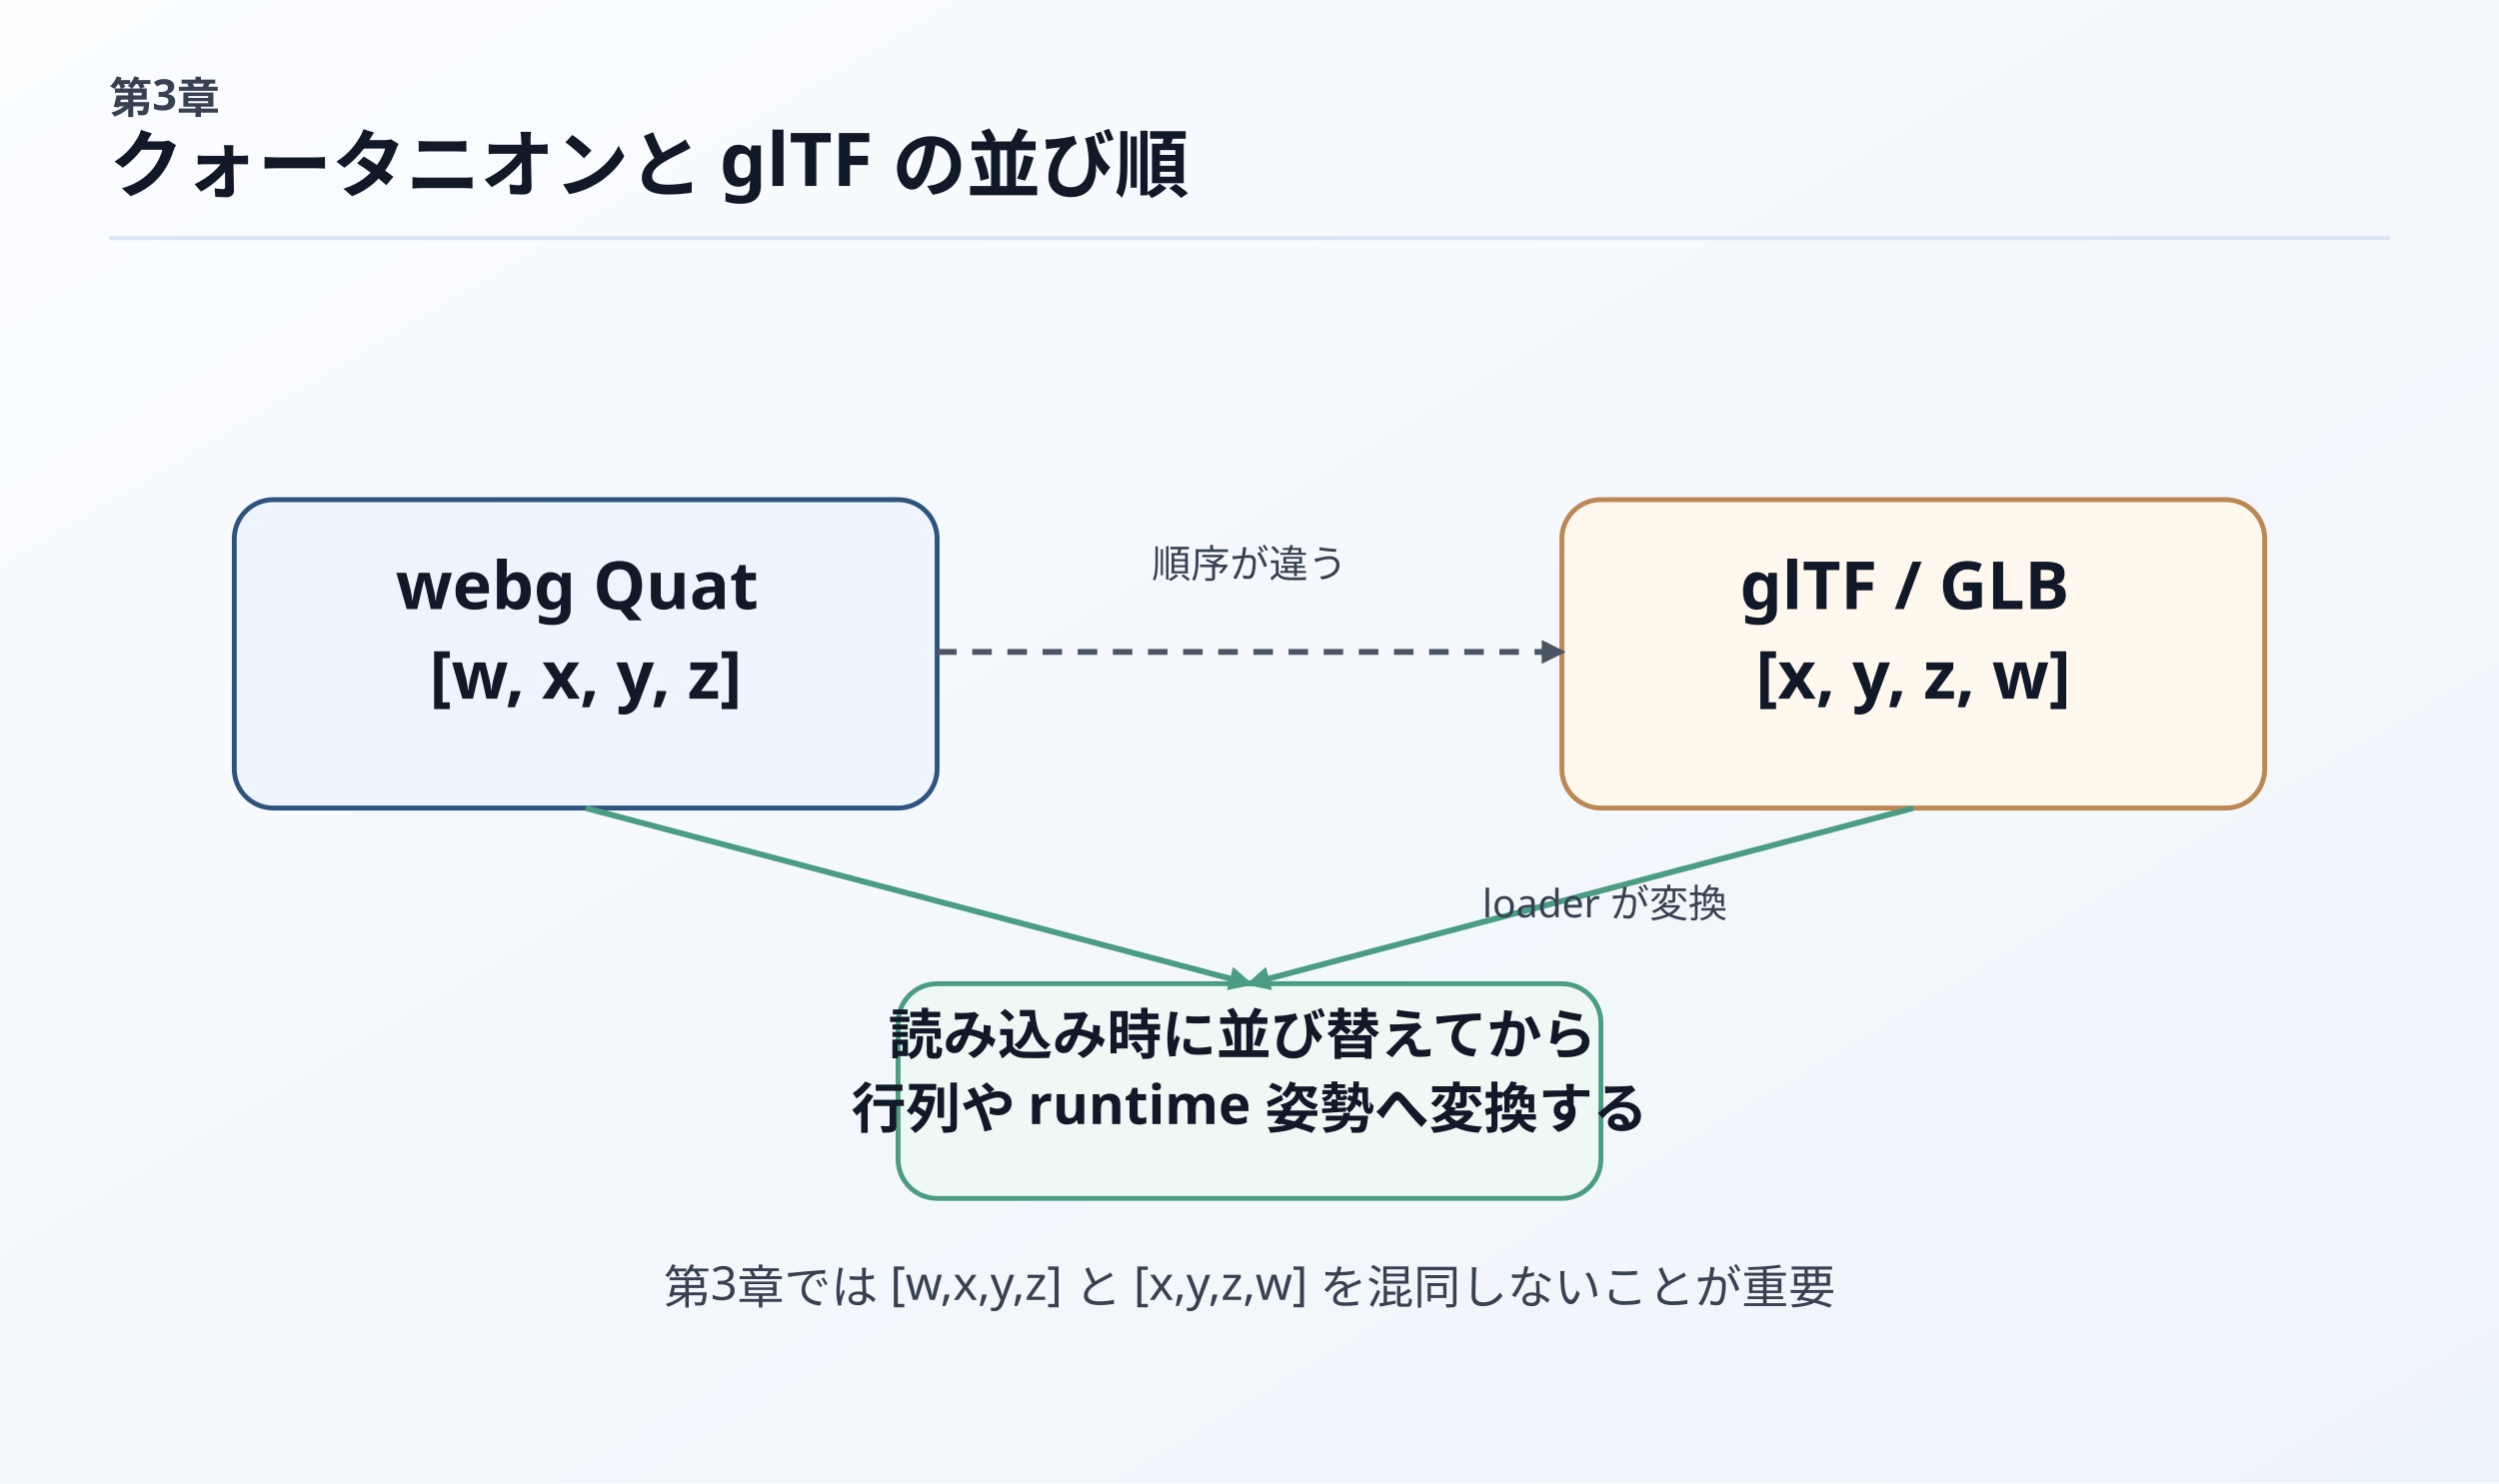
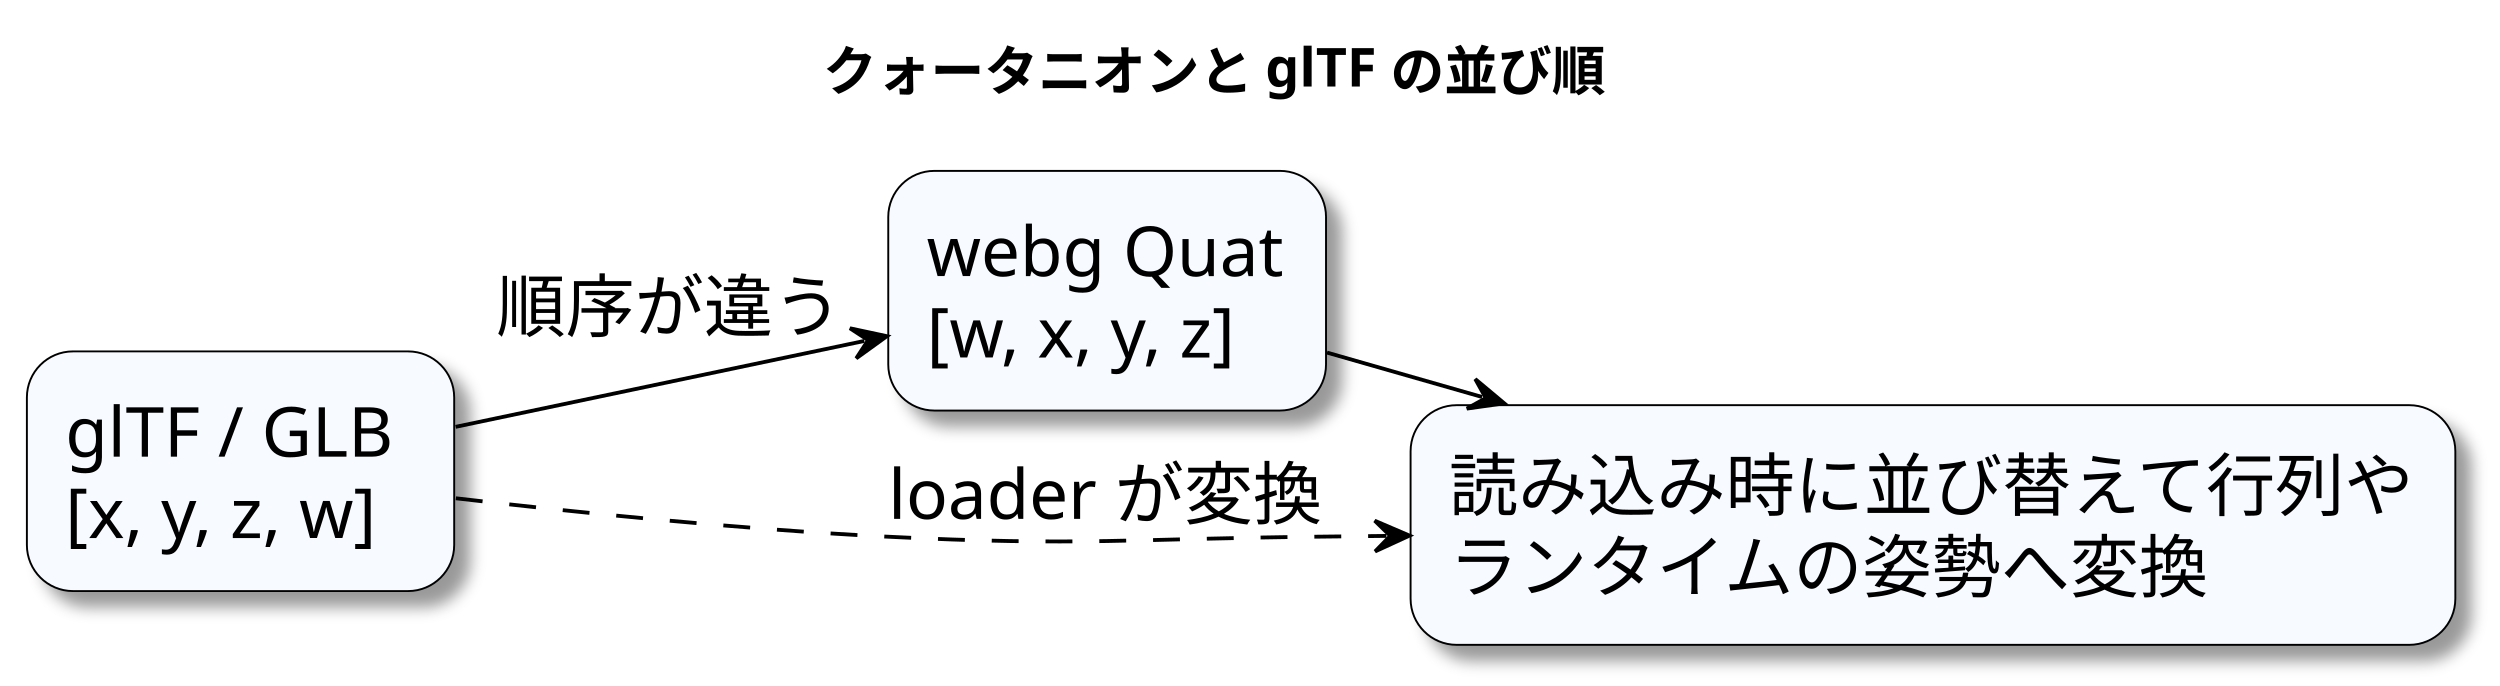
- <svg xmlns="http://www.w3.org/2000/svg" width="1280" height="760" viewBox="0 0 1280 760" role="img" aria-label="クォータニオンと glTF の並び順">
+ <svg xmlns="http://www.w3.org/2000/svg" contentStyleType="text/css" data-diagram-type="DESCRIPTION" height="279.688px" preserveAspectRatio="none" style="width:1017px;height:279px;background:#FFFFFF;" version="1.1" viewBox="0 0 1017 279" width="1017.188px" zoomAndPan="magnify">
  <defs>
-     <linearGradient id="bg" x1="0" y1="0" x2="1" y2="1">
-       <stop offset="0%" stop-color="#fbfdff" />
-       <stop offset="100%" stop-color="#eef4fb" />
-     </linearGradient>
-     <marker id="arrow" viewBox="0 0 10 10" refX="8.4" refY="5" markerWidth="4.1" markerHeight="4.1" orient="auto-start-reverse">
-       <path d="M 0 0 L 10 5 L 0 10 z" fill="context-stroke" />
-     </marker>
+     <filter height="300%" id="f11wb9a512zmci" width="300%" x="-1" y="-1">
+       <feGaussianBlur result="blurOut" stdDeviation="3.125" />
+       <feColorMatrix in="blurOut" result="blurOut2" type="matrix" values="0 0 0 0 0 0 0 0 0 0 0 0 0 0 0 0 0 0 .4 0" />
+       <feOffset dx="6.25" dy="6.25" in="blurOut2" result="blurOut3" />
+       <feBlend in="SourceGraphic" in2="blurOut3" mode="normal" />
+     </filter>
  </defs>
-   <rect width="1280" height="760" fill="url(#bg)" />
-   <text x="56" y="58" text-anchor="start" font-size="22" font-weight="700" fill="#374151" font-family="'Segoe UI', 'Hiragino Sans', 'Yu Gothic UI', sans-serif">
-     <tspan x="56" dy="0">第3章</tspan>
-   </text>
-   <text x="56" y="98" text-anchor="start" font-size="38" font-weight="700" fill="#111827" font-family="'Segoe UI', 'Hiragino Sans', 'Yu Gothic UI', sans-serif">
-     <tspan x="56" dy="0">クォータニオンと glTF の並び順</tspan>
-   </text>
-   <line x1="56" y1="122" x2="1224" y2="122" stroke="#d8e3f4" stroke-width="2" />
-   <rect x="120" y="256" width="360" height="158" rx="20" ry="20" fill="#eef5ff" stroke="#2f537f" stroke-width="2.5" />
-   <text x="300" y="335" text-anchor="middle" font-size="34" font-weight="600" fill="#111827" font-family="'Segoe UI', 'Hiragino Sans', 'Yu Gothic UI', sans-serif">
-     <tspan x="300" dy="-0.675em">webg Quat</tspan>
-     <tspan x="300" dy="1.35em">[w, x, y, z]</tspan>
-   </text>
-   <rect x="800" y="256" width="360" height="158" rx="20" ry="20" fill="#fff8ef" stroke="#bc8752" stroke-width="2.5" />
-   <text x="980" y="335" text-anchor="middle" font-size="34" font-weight="600" fill="#111827" font-family="'Segoe UI', 'Hiragino Sans', 'Yu Gothic UI', sans-serif">
-     <tspan x="980" dy="-0.675em">glTF / GLB</tspan>
-     <tspan x="980" dy="1.35em">[x, y, z, w]</tspan>
-   </text>
-   <rect x="460" y="504" width="360" height="110" rx="20" ry="20" fill="#eef8f5" stroke="#4a9c83" stroke-width="2.5" />
-   <text x="640" y="559" text-anchor="middle" font-size="28" font-weight="600" fill="#111827" font-family="'Segoe UI', 'Hiragino Sans', 'Yu Gothic UI', sans-serif">
-     <tspan x="640" dy="-0.675em">読み込み時に並び替えてから</tspan>
-     <tspan x="640" dy="1.35em">行列や runtime 姿勢へ変換する</tspan>
-   </text>
-   <line x1="480" y1="334" x2="800" y2="334" stroke="#4b5563" stroke-width="3" stroke-dasharray="10 8" marker-end="url(#arrow)" />
-   <text x="640" y="296" text-anchor="middle" font-size="20" font-weight="500" fill="#374151" font-family="'Segoe UI', 'Hiragino Sans', 'Yu Gothic UI', sans-serif">
-     <tspan x="640" dy="0">順序が違う</tspan>
-   </text>
-   <line x1="980" y1="414" x2="640" y2="504" stroke="#4a9c83" stroke-width="3" marker-end="url(#arrow)" />
-   <text x="822" y="470" text-anchor="middle" font-size="20" font-weight="500" fill="#374151" font-family="'Segoe UI', 'Hiragino Sans', 'Yu Gothic UI', sans-serif">
-     <tspan x="822" dy="0">loader が変換</tspan>
-   </text>
-   <line x1="300" y1="414" x2="640" y2="504" stroke="#4a9c83" stroke-width="3" marker-end="url(#arrow)" />
-   <text x="640" y="668" text-anchor="middle" font-size="24" font-weight="500" fill="#374151" font-family="'Segoe UI', 'Hiragino Sans', 'Yu Gothic UI', sans-serif">
-     <tspan x="640" dy="0">第3章では [w,x,y,z] と [x,y,z,w] を混同しないことが重要</tspan>
-   </text>
+   <g>
+     <g class="title" data-source-line="1">
+       <text fill="#000000" font-family="Yu Gothic UI" font-size="21.875" font-weight="bold" lengthAdjust="spacing" textLength="326.117" x="334.793" y="36.774">クォータニオンと glTF の並び順</text>
+     </g>
+     <g class="entity" data-entity="WebgQuat" data-source-line="20" data-uid="ent0002" id="entity_WebgQuat">
+       <rect fill="#F7FBFF" filter="url(#f11wb9a512zmci)" height="97.498" rx="18.75" ry="18.75" style="stroke:#000000;stroke-width:0.781;" width="178.082" x="361.344" y="69.513" />
+       <text fill="#000000" font-family="Yu Gothic UI" font-size="28.125" lengthAdjust="spacing" textLength="146.832" x="376.969" y="112.329">webg Quat</text>
+       <text fill="#000000" font-family="Yu Gothic UI" font-size="28.125" lengthAdjust="spacing" textLength="141.422" x="376.969" y="145.453">[w, x, y, z]</text>
+     </g>
+     <g class="entity" data-entity="GltfQuat" data-source-line="21" data-uid="ent0003" id="entity_GltfQuat">
+       <rect fill="#F7FBFF" filter="url(#f11wb9a512zmci)" height="97.498" rx="18.75" ry="18.75" style="stroke:#000000;stroke-width:0.781;" width="173.825" x="10.938" y="142.95" />
+       <text fill="#000000" font-family="Yu Gothic UI" font-size="28.125" lengthAdjust="spacing" textLength="142.575" x="26.562" y="185.767">glTF / GLB</text>
+       <text fill="#000000" font-family="Yu Gothic UI" font-size="28.125" lengthAdjust="spacing" textLength="141.422" x="26.562" y="218.89">[x, y, z, w]</text>
+     </g>
+     <g class="entity" data-entity="Convert" data-source-line="22" data-uid="ent0004" id="entity_Convert">
+       <rect fill="#F7FBFF" filter="url(#f11wb9a512zmci)" height="97.498" rx="18.75" ry="18.75" style="stroke:#000000;stroke-width:0.781;" width="425" x="573.828" y="164.825" />
+       <text fill="#000000" font-family="Yu Gothic UI" font-size="28.125" lengthAdjust="spacing" textLength="393.75" x="589.453" y="207.642">読み込み時に並び替えて行列や</text>
+       <text fill="#000000" font-family="Yu Gothic UI" font-size="28.125" lengthAdjust="spacing" textLength="309.375" x="589.453" y="240.765">ランタイムの姿勢へ変換</text>
+     </g>
+     <g class="link" data-entity-1="WebgQuat" data-entity-2="Convert" data-source-line="24" data-uid="lnk5" id="link_WebgQuat_Convert">
+       <path d="M539.828,143.435 C562.172,149.825 577.939,154.359 602.923,161.499" fill="none" id="WebgQuat-to-Convert" style="stroke:#000000;stroke-width:1.562;" />
+       <polygon fill="#000000" points="611.938,164.075,600.134,154.202,604.426,161.929,596.699,166.22,611.938,164.075" style="stroke:#000000;stroke-width:1.562;" />
+     </g>
+     <g class="link" data-entity-1="GltfQuat" data-entity-2="WebgQuat" data-source-line="25" data-uid="lnk6" id="link_GltfQuat_WebgQuat">
+       <path d="M185.344,173.638 C238.688,162.435 297.888,149.989 351.622,138.692" fill="none" id="GltfQuat-to-WebgQuat" style="stroke:#000000;stroke-width:1.562;" />
+       <polygon fill="#000000" points="360.797,136.763,345.749,133.54,353.151,138.37,348.321,145.772,360.797,136.763" style="stroke:#000000;stroke-width:1.562;" />
+       <text fill="#000000" font-family="Yu Gothic UI" font-size="28.125" lengthAdjust="spacing" textLength="140.625" x="201.953" y="134.829">順序が違う</text>
+     </g>
+     <g class="link" data-entity-1="GltfQuat" data-entity-2="Convert" data-source-line="26" data-uid="lnk7" id="link_GltfQuat_Convert">
+       <path d="M185.438,202.7 C236.078,208.622 301.453,215.294 359.766,218.263 C440.219,222.357 460.453,219.044 541.016,218.263 C551.594,218.169 553.063,218.149 564.001,218.008" fill="none" id="GltfQuat-to-Convert" style="stroke:#000000;stroke-width:1.562;stroke-dasharray:10.938,10.938;" />
+       <polygon fill="#000000" points="573.375,217.888,559.233,211.819,565.563,217.988,559.394,224.318,573.375,217.888" style="stroke:#000000;stroke-width:1.562;" />
+       <text fill="#000000" font-family="Yu Gothic UI" font-size="28.125" lengthAdjust="spacing" textLength="179.091" x="361.328" y="211.079">loader が変換</text>
+     </g>
+   </g>
</svg>
